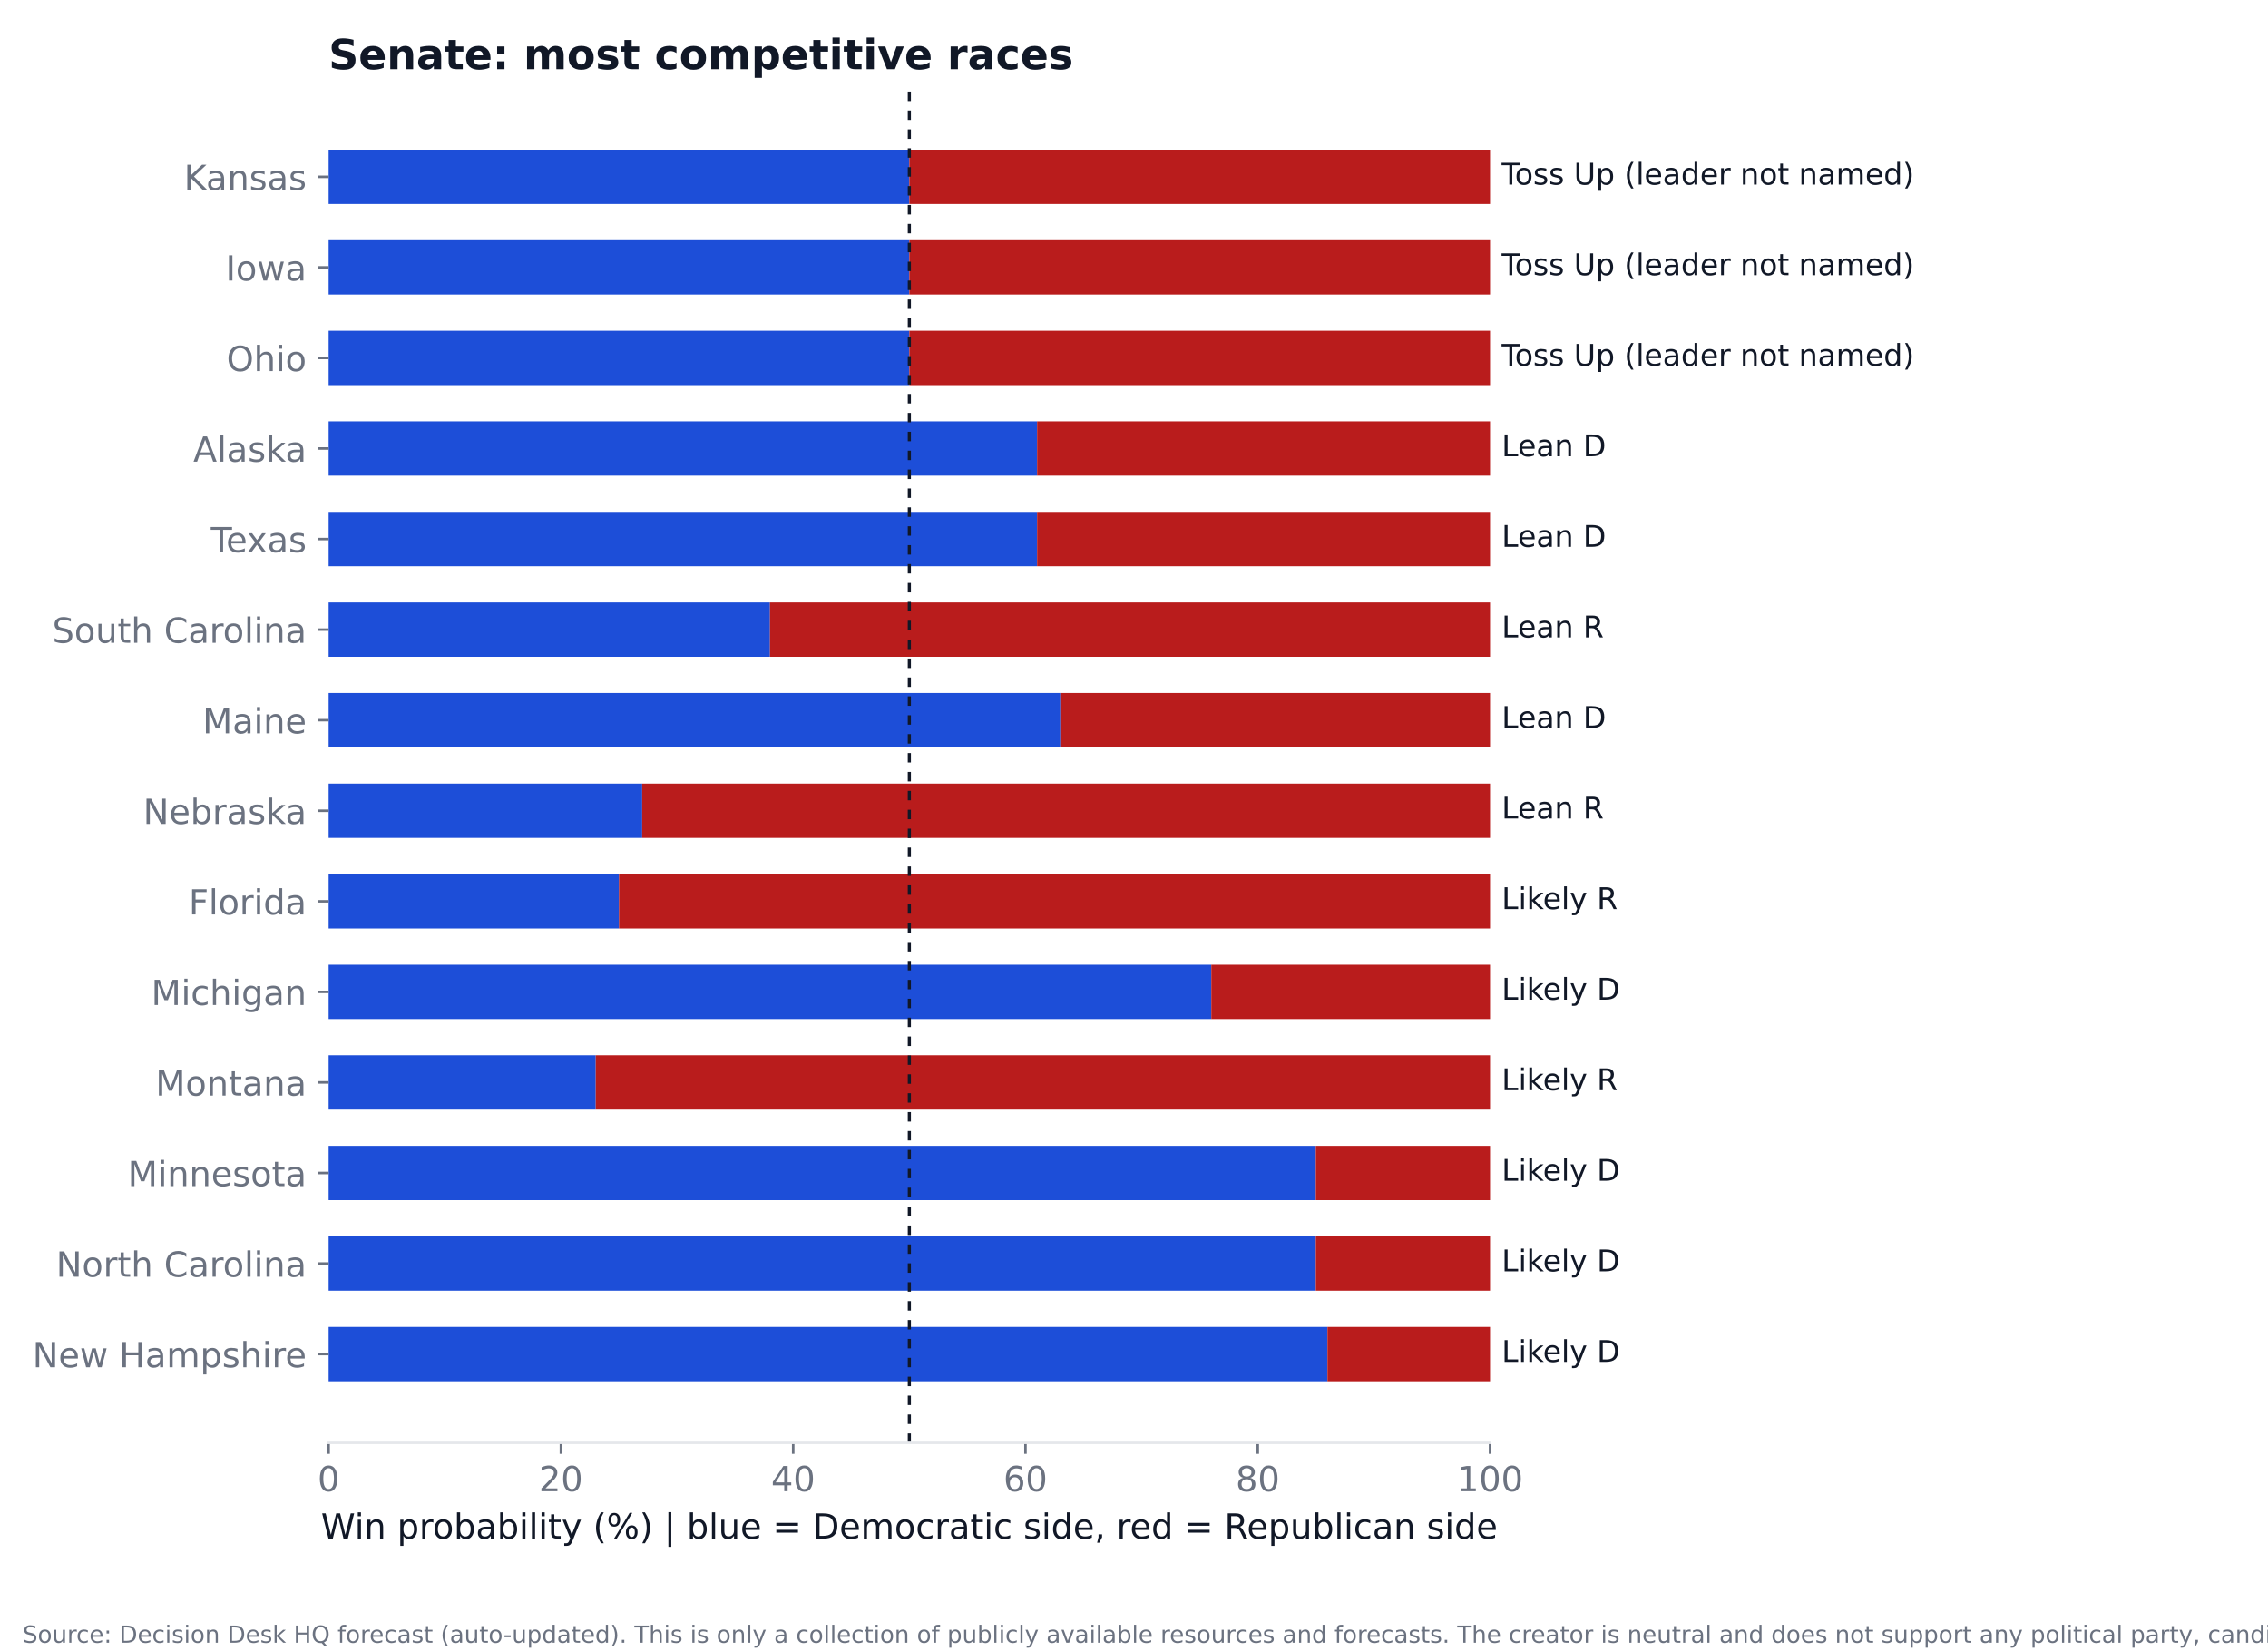
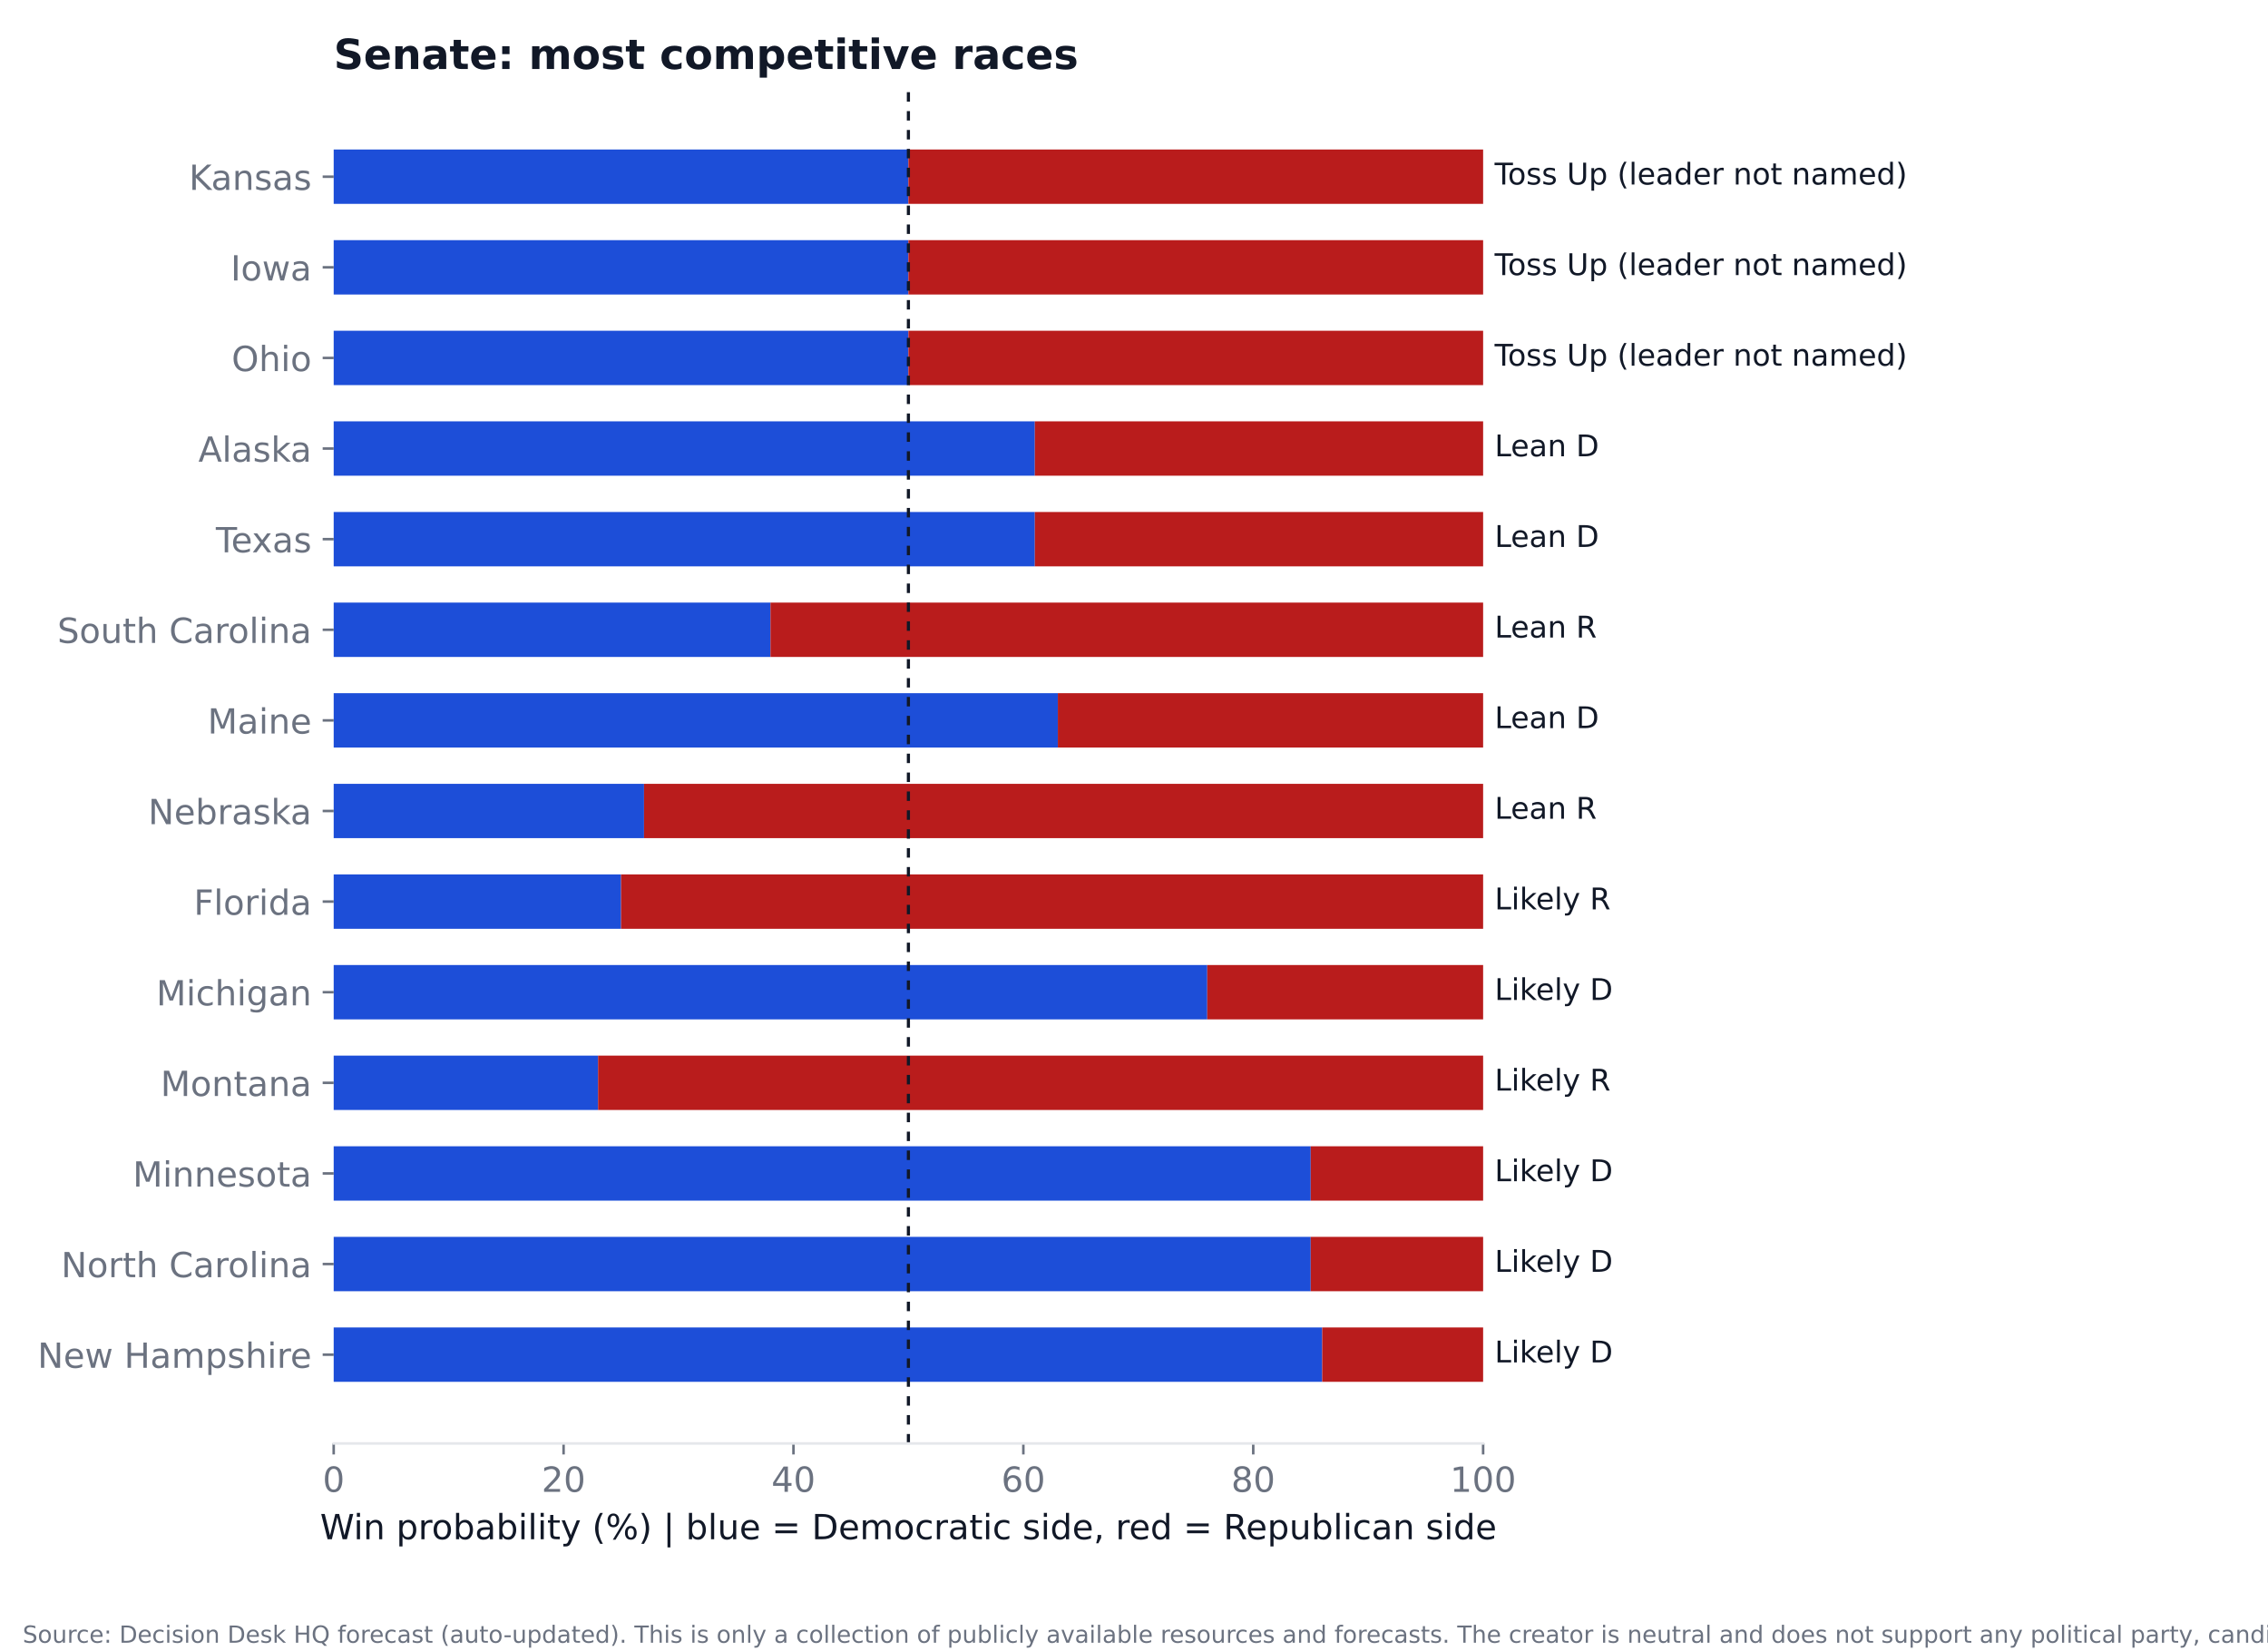
<svg xmlns="http://www.w3.org/2000/svg" xmlns:xlink="http://www.w3.org/1999/xlink" width="720pt" height="524.16pt" viewBox="0 0 720 524.16" version="1.1">
  <defs>
    <style type="text/css">*{stroke-linejoin: round; stroke-linecap: butt}</style>
  </defs>
  <g id="figure_1">
    <g id="patch_1">
      <path d="M 0 524.16  L 720 524.16  L 720 0  L 0 0  z " style="fill: #ffffff" />
    </g>
    <g id="axes_1">
      <g id="patch_2">
-         <path d="M 104.324 458.076  L 473.029 458.076  L 473.029 27.96  L 104.324 27.96  z " style="fill: #ffffff" />
+         <path d="M 105.933 458.267  L 470.835 458.267  L 470.835 27.909  L 105.933 27.909  z " style="fill: #ffffff" />
      </g>
      <g id="patch_3">
-         <path d="M 104.324 47.511  L 288.676 47.511  L 288.676 64.761  L 104.324 64.761  z " clip-path="url(#p2137348c77)" style="fill: #1d4ed8" />
+         <path d="M 105.933 47.471  L 288.384 47.471  L 288.384 64.731  L 105.933 64.731  z " clip-path="url(#pd30455ed4f)" style="fill: #1d4ed8" />
      </g>
      <g id="patch_4">
-         <path d="M 288.676 47.511  L 473.029 47.511  L 473.029 64.761  L 288.676 64.761  z " clip-path="url(#p2137348c77)" style="fill: #b91c1c" />
+         <path d="M 288.384 47.471  L 470.835 47.471  L 470.835 64.731  L 288.384 64.731  z " clip-path="url(#pd30455ed4f)" style="fill: #b91c1c" />
      </g>
      <g id="patch_5">
-         <path d="M 104.324 76.262  L 288.676 76.262  L 288.676 93.512  L 104.324 93.512  z " clip-path="url(#p2137348c77)" style="fill: #1d4ed8" />
+         <path d="M 105.933 76.238  L 288.384 76.238  L 288.384 93.498  L 105.933 93.498  z " clip-path="url(#pd30455ed4f)" style="fill: #1d4ed8" />
      </g>
      <g id="patch_6">
-         <path d="M 288.676 76.262  L 473.029 76.262  L 473.029 93.512  L 288.676 93.512  z " clip-path="url(#p2137348c77)" style="fill: #b91c1c" />
+         <path d="M 288.384 76.238  L 470.835 76.238  L 470.835 93.498  L 288.384 93.498  z " clip-path="url(#pd30455ed4f)" style="fill: #b91c1c" />
      </g>
      <g id="patch_7">
-         <path d="M 104.324 105.013  L 288.676 105.013  L 288.676 122.264  L 104.324 122.264  z " clip-path="url(#p2137348c77)" style="fill: #1d4ed8" />
+         <path d="M 105.933 105.005  L 288.384 105.005  L 288.384 122.266  L 105.933 122.266  z " clip-path="url(#pd30455ed4f)" style="fill: #1d4ed8" />
      </g>
      <g id="patch_8">
-         <path d="M 288.676 105.013  L 473.029 105.013  L 473.029 122.264  L 288.676 122.264  z " clip-path="url(#p2137348c77)" style="fill: #b91c1c" />
+         <path d="M 288.384 105.005  L 470.835 105.005  L 470.835 122.266  L 288.384 122.266  z " clip-path="url(#pd30455ed4f)" style="fill: #b91c1c" />
      </g>
      <g id="patch_9">
-         <path d="M 104.324 133.764  L 329.234 133.764  L 329.234 151.015  L 104.324 151.015  z " clip-path="url(#p2137348c77)" style="fill: #1d4ed8" />
+         <path d="M 105.933 133.772  L 328.523 133.772  L 328.523 151.033  L 105.933 151.033  z " clip-path="url(#pd30455ed4f)" style="fill: #1d4ed8" />
      </g>
      <g id="patch_10">
-         <path d="M 329.234 133.764  L 473.029 133.764  L 473.029 151.015  L 329.234 151.015  z " clip-path="url(#p2137348c77)" style="fill: #b91c1c" />
+         <path d="M 328.523 133.772  L 470.835 133.772  L 470.835 151.033  L 328.523 151.033  z " clip-path="url(#pd30455ed4f)" style="fill: #b91c1c" />
      </g>
      <g id="patch_11">
-         <path d="M 104.324 162.515  L 329.234 162.515  L 329.234 179.766  L 104.324 179.766  z " clip-path="url(#p2137348c77)" style="fill: #1d4ed8" />
+         <path d="M 105.933 162.54  L 328.523 162.54  L 328.523 179.8  L 105.933 179.8  z " clip-path="url(#pd30455ed4f)" style="fill: #1d4ed8" />
      </g>
      <g id="patch_12">
-         <path d="M 329.234 162.515  L 473.029 162.515  L 473.029 179.766  L 329.234 179.766  z " clip-path="url(#p2137348c77)" style="fill: #b91c1c" />
+         <path d="M 328.523 162.54  L 470.835 162.54  L 470.835 179.8  L 328.523 179.8  z " clip-path="url(#pd30455ed4f)" style="fill: #b91c1c" />
      </g>
      <g id="patch_13">
-         <path d="M 104.324 191.266  L 244.432 191.266  L 244.432 208.517  L 104.324 208.517  z " clip-path="url(#p2137348c77)" style="fill: #1d4ed8" />
+         <path d="M 105.933 191.307  L 244.595 191.307  L 244.595 208.567  L 105.933 208.567  z " clip-path="url(#pd30455ed4f)" style="fill: #1d4ed8" />
      </g>
      <g id="patch_14">
-         <path d="M 244.432 191.266  L 473.029 191.266  L 473.029 208.517  L 244.432 208.517  z " clip-path="url(#p2137348c77)" style="fill: #b91c1c" />
+         <path d="M 244.595 191.307  L 470.835 191.307  L 470.835 208.567  L 244.595 208.567  z " clip-path="url(#pd30455ed4f)" style="fill: #b91c1c" />
      </g>
      <g id="patch_15">
-         <path d="M 104.324 220.017  L 336.608 220.017  L 336.608 237.268  L 104.324 237.268  z " clip-path="url(#p2137348c77)" style="fill: #1d4ed8" />
+         <path d="M 105.933 220.074  L 335.821 220.074  L 335.821 237.335  L 105.933 237.335  z " clip-path="url(#pd30455ed4f)" style="fill: #1d4ed8" />
      </g>
      <g id="patch_16">
-         <path d="M 336.608 220.017  L 473.029 220.017  L 473.029 237.268  L 336.608 237.268  z " clip-path="url(#p2137348c77)" style="fill: #b91c1c" />
+         <path d="M 335.821 220.074  L 470.835 220.074  L 470.835 237.335  L 335.821 237.335  z " clip-path="url(#pd30455ed4f)" style="fill: #b91c1c" />
      </g>
      <g id="patch_17">
-         <path d="M 104.324 248.768  L 203.874 248.768  L 203.874 266.019  L 104.324 266.019  z " clip-path="url(#p2137348c77)" style="fill: #1d4ed8" />
+         <path d="M 105.933 248.842  L 204.456 248.842  L 204.456 266.102  L 105.933 266.102  z " clip-path="url(#pd30455ed4f)" style="fill: #1d4ed8" />
      </g>
      <g id="patch_18">
-         <path d="M 203.874 248.768  L 473.029 248.768  L 473.029 266.019  L 203.874 266.019  z " clip-path="url(#p2137348c77)" style="fill: #b91c1c" />
+         <path d="M 204.456 248.842  L 470.835 248.842  L 470.835 266.102  L 204.456 266.102  z " clip-path="url(#pd30455ed4f)" style="fill: #b91c1c" />
      </g>
      <g id="patch_19">
-         <path d="M 104.324 277.519  L 196.5 277.519  L 196.5 294.77  L 104.324 294.77  z " clip-path="url(#p2137348c77)" style="fill: #1d4ed8" />
+         <path d="M 105.933 277.609  L 197.158 277.609  L 197.158 294.869  L 105.933 294.869  z " clip-path="url(#pd30455ed4f)" style="fill: #1d4ed8" />
      </g>
      <g id="patch_20">
-         <path d="M 196.5 277.519  L 473.029 277.519  L 473.029 294.77  L 196.5 294.77  z " clip-path="url(#p2137348c77)" style="fill: #b91c1c" />
+         <path d="M 197.158 277.609  L 470.835 277.609  L 470.835 294.869  L 197.158 294.869  z " clip-path="url(#pd30455ed4f)" style="fill: #b91c1c" />
      </g>
      <g id="patch_21">
-         <path d="M 104.324 306.27  L 384.54 306.27  L 384.54 323.521  L 104.324 323.521  z " clip-path="url(#p2137348c77)" style="fill: #1d4ed8" />
+         <path d="M 105.933 306.376  L 383.258 306.376  L 383.258 323.636  L 105.933 323.636  z " clip-path="url(#pd30455ed4f)" style="fill: #1d4ed8" />
      </g>
      <g id="patch_22">
-         <path d="M 384.54 306.27  L 473.029 306.27  L 473.029 323.521  L 384.54 323.521  z " clip-path="url(#p2137348c77)" style="fill: #b91c1c" />
+         <path d="M 383.258 306.376  L 470.835 306.376  L 470.835 323.636  L 383.258 323.636  z " clip-path="url(#pd30455ed4f)" style="fill: #b91c1c" />
      </g>
      <g id="patch_23">
-         <path d="M 104.324 335.022  L 189.126 335.022  L 189.126 352.272  L 104.324 352.272  z " clip-path="url(#p2137348c77)" style="fill: #1d4ed8" />
+         <path d="M 105.933 335.143  L 189.86 335.143  L 189.86 352.404  L 105.933 352.404  z " clip-path="url(#pd30455ed4f)" style="fill: #1d4ed8" />
      </g>
      <g id="patch_24">
-         <path d="M 189.126 335.022  L 473.029 335.022  L 473.029 352.272  L 189.126 352.272  z " clip-path="url(#p2137348c77)" style="fill: #b91c1c" />
+         <path d="M 189.86 335.143  L 470.835 335.143  L 470.835 352.404  L 189.86 352.404  z " clip-path="url(#pd30455ed4f)" style="fill: #b91c1c" />
      </g>
      <g id="patch_25">
-         <path d="M 104.324 363.773  L 417.723 363.773  L 417.723 381.023  L 104.324 381.023  z " clip-path="url(#p2137348c77)" style="fill: #1d4ed8" />
+         <path d="M 105.933 363.911  L 416.1 363.911  L 416.1 381.171  L 105.933 381.171  z " clip-path="url(#pd30455ed4f)" style="fill: #1d4ed8" />
      </g>
      <g id="patch_26">
-         <path d="M 417.723 363.773  L 473.029 363.773  L 473.029 381.023  L 417.723 381.023  z " clip-path="url(#p2137348c77)" style="fill: #b91c1c" />
+         <path d="M 416.1 363.911  L 470.835 363.911  L 470.835 381.171  L 416.1 381.171  z " clip-path="url(#pd30455ed4f)" style="fill: #b91c1c" />
      </g>
      <g id="patch_27">
-         <path d="M 104.324 392.524  L 417.723 392.524  L 417.723 409.774  L 104.324 409.774  z " clip-path="url(#p2137348c77)" style="fill: #1d4ed8" />
+         <path d="M 105.933 392.678  L 416.1 392.678  L 416.1 409.938  L 105.933 409.938  z " clip-path="url(#pd30455ed4f)" style="fill: #1d4ed8" />
      </g>
      <g id="patch_28">
-         <path d="M 417.723 392.524  L 473.029 392.524  L 473.029 409.774  L 417.723 409.774  z " clip-path="url(#p2137348c77)" style="fill: #b91c1c" />
+         <path d="M 416.1 392.678  L 470.835 392.678  L 470.835 409.938  L 416.1 409.938  z " clip-path="url(#pd30455ed4f)" style="fill: #b91c1c" />
      </g>
      <g id="patch_29">
-         <path d="M 104.324 421.275  L 421.41 421.275  L 421.41 438.525  L 104.324 438.525  z " clip-path="url(#p2137348c77)" style="fill: #1d4ed8" />
+         <path d="M 105.933 421.445  L 419.749 421.445  L 419.749 438.706  L 105.933 438.706  z " clip-path="url(#pd30455ed4f)" style="fill: #1d4ed8" />
      </g>
      <g id="patch_30">
-         <path d="M 421.41 421.275  L 473.029 421.275  L 473.029 438.525  L 421.41 438.525  z " clip-path="url(#p2137348c77)" style="fill: #b91c1c" />
+         <path d="M 419.749 421.445  L 470.835 421.445  L 470.835 438.706  L 419.749 438.706  z " clip-path="url(#pd30455ed4f)" style="fill: #b91c1c" />
      </g>
      <g id="matplotlib.axis_1">
        <g id="xtick_1">
          <g id="line2d_1">
            <defs>
-               <path id="m94553dc490" d="M 0 0  L 0 3.5  " style="stroke: #6b7280; stroke-width: 0.8" />
+               <path id="mf210fde87d" d="M 0 0  L 0 3.5  " style="stroke: #6b7280; stroke-width: 0.8" />
            </defs>
            <g>
-               <use xlink:href="#m94553dc490" x="104.324" y="458.076" style="fill: #6b7280; stroke: #6b7280; stroke-width: 0.8" />
+               <use xlink:href="#mf210fde87d" x="105.933" y="458.267" style="fill: #6b7280; stroke: #6b7280; stroke-width: 0.8" />
            </g>
          </g>
          <g id="text_1">
-             <text style="font-size: 11px; font-family: 'DejaVu Sans'; text-anchor: middle; fill: #6b7280" x="104.324" y="473.434" transform="rotate(-0 104.3238 473.4336)">0</text>
+             <text style="font-size: 11px; font-family: 'DejaVu Sans'; text-anchor: middle; fill: #6b7280" x="105.933" y="473.625" transform="rotate(-0 105.9325 473.6247)">0</text>
          </g>
        </g>
        <g id="xtick_2">
          <g id="line2d_2">
            <g>
-               <use xlink:href="#m94553dc490" x="178.065" y="458.076" style="fill: #6b7280; stroke: #6b7280; stroke-width: 0.8" />
+               <use xlink:href="#mf210fde87d" x="178.913" y="458.267" style="fill: #6b7280; stroke: #6b7280; stroke-width: 0.8" />
            </g>
          </g>
          <g id="text_2">
-             <text style="font-size: 11px; font-family: 'DejaVu Sans'; text-anchor: middle; fill: #6b7280" x="178.065" y="473.434" transform="rotate(-0 178.0648 473.4336)">20</text>
+             <text style="font-size: 11px; font-family: 'DejaVu Sans'; text-anchor: middle; fill: #6b7280" x="178.913" y="473.625" transform="rotate(-0 178.913 473.6247)">20</text>
          </g>
        </g>
        <g id="xtick_3">
          <g id="line2d_3">
            <g>
-               <use xlink:href="#m94553dc490" x="251.806" y="458.076" style="fill: #6b7280; stroke: #6b7280; stroke-width: 0.8" />
+               <use xlink:href="#mf210fde87d" x="251.893" y="458.267" style="fill: #6b7280; stroke: #6b7280; stroke-width: 0.8" />
            </g>
          </g>
          <g id="text_3">
-             <text style="font-size: 11px; font-family: 'DejaVu Sans'; text-anchor: middle; fill: #6b7280" x="251.806" y="473.434" transform="rotate(-0 251.8057 473.4336)">40</text>
+             <text style="font-size: 11px; font-family: 'DejaVu Sans'; text-anchor: middle; fill: #6b7280" x="251.893" y="473.625" transform="rotate(-0 251.8935 473.6247)">40</text>
          </g>
        </g>
        <g id="xtick_4">
          <g id="line2d_4">
            <g>
-               <use xlink:href="#m94553dc490" x="325.547" y="458.076" style="fill: #6b7280; stroke: #6b7280; stroke-width: 0.8" />
+               <use xlink:href="#mf210fde87d" x="324.874" y="458.267" style="fill: #6b7280; stroke: #6b7280; stroke-width: 0.8" />
            </g>
          </g>
          <g id="text_4">
-             <text style="font-size: 11px; font-family: 'DejaVu Sans'; text-anchor: middle; fill: #6b7280" x="325.547" y="473.434" transform="rotate(-0 325.5467 473.4336)">60</text>
+             <text style="font-size: 11px; font-family: 'DejaVu Sans'; text-anchor: middle; fill: #6b7280" x="324.874" y="473.625" transform="rotate(-0 324.874 473.6247)">60</text>
          </g>
        </g>
        <g id="xtick_5">
          <g id="line2d_5">
            <g>
-               <use xlink:href="#m94553dc490" x="399.288" y="458.076" style="fill: #6b7280; stroke: #6b7280; stroke-width: 0.8" />
+               <use xlink:href="#mf210fde87d" x="397.854" y="458.267" style="fill: #6b7280; stroke: #6b7280; stroke-width: 0.8" />
            </g>
          </g>
          <g id="text_5">
-             <text style="font-size: 11px; font-family: 'DejaVu Sans'; text-anchor: middle; fill: #6b7280" x="399.288" y="473.434" transform="rotate(-0 399.2878 473.4336)">80</text>
+             <text style="font-size: 11px; font-family: 'DejaVu Sans'; text-anchor: middle; fill: #6b7280" x="397.854" y="473.625" transform="rotate(-0 397.8545 473.6247)">80</text>
          </g>
        </g>
        <g id="xtick_6">
          <g id="line2d_6">
            <g>
-               <use xlink:href="#m94553dc490" x="473.029" y="458.076" style="fill: #6b7280; stroke: #6b7280; stroke-width: 0.8" />
+               <use xlink:href="#mf210fde87d" x="470.835" y="458.267" style="fill: #6b7280; stroke: #6b7280; stroke-width: 0.8" />
            </g>
          </g>
          <g id="text_6">
-             <text style="font-size: 11px; font-family: 'DejaVu Sans'; text-anchor: middle; fill: #6b7280" x="473.029" y="473.434" transform="rotate(-0 473.0288 473.4336)">100</text>
+             <text style="font-size: 11px; font-family: 'DejaVu Sans'; text-anchor: middle; fill: #6b7280" x="470.835" y="473.625" transform="rotate(-0 470.835 473.6247)">100</text>
          </g>
        </g>
        <g id="text_7">
-           <text style="font-size: 11px; font-family: 'DejaVu Sans'; text-anchor: middle; fill: #111827" x="288.676" y="488.483" transform="rotate(-0 288.6762 488.4826)">Win probability (%)  |  blue = Democratic side, red = Republican side</text>
+           <text style="font-size: 11px; font-family: 'DejaVu Sans'; text-anchor: middle; fill: #111827" x="288.384" y="488.674" transform="rotate(-0 288.3838 488.6737)">Win probability (%)  |  blue = Democratic side, red = Republican side</text>
        </g>
      </g>
      <g id="matplotlib.axis_2">
        <g id="ytick_1">
          <g id="line2d_7">
            <defs>
-               <path id="mbdd2aeecf5" d="M 0 0  L -3.5 0  " style="stroke: #6b7280; stroke-width: 0.8" />
+               <path id="m2f49e56839" d="M 0 0  L -3.5 0  " style="stroke: #6b7280; stroke-width: 0.8" />
            </defs>
            <g>
-               <use xlink:href="#mbdd2aeecf5" x="104.324" y="56.136" style="fill: #6b7280; stroke: #6b7280; stroke-width: 0.8" />
+               <use xlink:href="#m2f49e56839" x="105.933" y="56.101" style="fill: #6b7280; stroke: #6b7280; stroke-width: 0.8" />
            </g>
          </g>
          <g id="text_8">
-             <text style="font-size: 11px; font-family: 'DejaVu Sans'; text-anchor: end; fill: #6b7280" x="97.324" y="60.315" transform="rotate(-0 97.32375 60.31477)">Kansas</text>
+             <text style="font-size: 11px; font-family: 'DejaVu Sans'; text-anchor: end; fill: #6b7280" x="98.933" y="60.28" transform="rotate(-0 98.9325 60.27954)">Kansas</text>
          </g>
        </g>
        <g id="ytick_2">
          <g id="line2d_8">
            <g>
-               <use xlink:href="#mbdd2aeecf5" x="104.324" y="84.887" style="fill: #6b7280; stroke: #6b7280; stroke-width: 0.8" />
+               <use xlink:href="#m2f49e56839" x="105.933" y="84.868" style="fill: #6b7280; stroke: #6b7280; stroke-width: 0.8" />
            </g>
          </g>
          <g id="text_9">
-             <text style="font-size: 11px; font-family: 'DejaVu Sans'; text-anchor: end; fill: #6b7280" x="97.324" y="89.066" transform="rotate(-0 97.32375 89.06585)">Iowa</text>
+             <text style="font-size: 11px; font-family: 'DejaVu Sans'; text-anchor: end; fill: #6b7280" x="98.933" y="89.047" transform="rotate(-0 98.9325 89.04681)">Iowa</text>
          </g>
        </g>
        <g id="ytick_3">
          <g id="line2d_9">
            <g>
-               <use xlink:href="#mbdd2aeecf5" x="104.324" y="113.638" style="fill: #6b7280; stroke: #6b7280; stroke-width: 0.8" />
+               <use xlink:href="#m2f49e56839" x="105.933" y="113.635" style="fill: #6b7280; stroke: #6b7280; stroke-width: 0.8" />
            </g>
          </g>
          <g id="text_10">
-             <text style="font-size: 11px; font-family: 'DejaVu Sans'; text-anchor: end; fill: #6b7280" x="97.324" y="117.817" transform="rotate(-0 97.32375 117.8174)">Ohio</text>
+             <text style="font-size: 11px; font-family: 'DejaVu Sans'; text-anchor: end; fill: #6b7280" x="98.933" y="117.815" transform="rotate(-0 98.9325 117.8145)">Ohio</text>
          </g>
        </g>
        <g id="ytick_4">
          <g id="line2d_10">
            <g>
-               <use xlink:href="#mbdd2aeecf5" x="104.324" y="142.389" style="fill: #6b7280; stroke: #6b7280; stroke-width: 0.8" />
+               <use xlink:href="#m2f49e56839" x="105.933" y="142.403" style="fill: #6b7280; stroke: #6b7280; stroke-width: 0.8" />
            </g>
          </g>
          <g id="text_11">
-             <text style="font-size: 11px; font-family: 'DejaVu Sans'; text-anchor: end; fill: #6b7280" x="97.324" y="146.568" transform="rotate(-0 97.32375 146.5684)">Alaska</text>
+             <text style="font-size: 11px; font-family: 'DejaVu Sans'; text-anchor: end; fill: #6b7280" x="98.933" y="146.582" transform="rotate(-0 98.9325 146.5818)">Alaska</text>
          </g>
        </g>
        <g id="ytick_5">
          <g id="line2d_11">
            <g>
-               <use xlink:href="#mbdd2aeecf5" x="104.324" y="171.14" style="fill: #6b7280; stroke: #6b7280; stroke-width: 0.8" />
+               <use xlink:href="#m2f49e56839" x="105.933" y="171.17" style="fill: #6b7280; stroke: #6b7280; stroke-width: 0.8" />
            </g>
          </g>
          <g id="text_12">
-             <text style="font-size: 11px; font-family: 'DejaVu Sans'; text-anchor: end; fill: #6b7280" x="97.324" y="175.319" transform="rotate(-0 97.32375 175.3191)">Texas</text>
+             <text style="font-size: 11px; font-family: 'DejaVu Sans'; text-anchor: end; fill: #6b7280" x="98.933" y="175.349" transform="rotate(-0 98.9325 175.3486)">Texas</text>
          </g>
        </g>
        <g id="ytick_6">
          <g id="line2d_12">
            <g>
-               <use xlink:href="#mbdd2aeecf5" x="104.324" y="199.891" style="fill: #6b7280; stroke: #6b7280; stroke-width: 0.8" />
+               <use xlink:href="#m2f49e56839" x="105.933" y="199.937" style="fill: #6b7280; stroke: #6b7280; stroke-width: 0.8" />
            </g>
          </g>
          <g id="text_13">
-             <text style="font-size: 11px; font-family: 'DejaVu Sans'; text-anchor: end; fill: #6b7280" x="97.324" y="204.071" transform="rotate(-0 97.32375 204.0706)">South Carolina</text>
+             <text style="font-size: 11px; font-family: 'DejaVu Sans'; text-anchor: end; fill: #6b7280" x="98.933" y="204.116" transform="rotate(-0 98.9325 204.1163)">South Carolina</text>
          </g>
        </g>
        <g id="ytick_7">
          <g id="line2d_13">
            <g>
-               <use xlink:href="#mbdd2aeecf5" x="104.324" y="228.643" style="fill: #6b7280; stroke: #6b7280; stroke-width: 0.8" />
+               <use xlink:href="#m2f49e56839" x="105.933" y="228.704" style="fill: #6b7280; stroke: #6b7280; stroke-width: 0.8" />
            </g>
          </g>
          <g id="text_14">
-             <text style="font-size: 11px; font-family: 'DejaVu Sans'; text-anchor: end; fill: #6b7280" x="97.324" y="232.822" transform="rotate(-0 97.32375 232.8217)">Maine</text>
+             <text style="font-size: 11px; font-family: 'DejaVu Sans'; text-anchor: end; fill: #6b7280" x="98.933" y="232.884" transform="rotate(-0 98.9325 232.8836)">Maine</text>
          </g>
        </g>
        <g id="ytick_8">
          <g id="line2d_14">
            <g>
-               <use xlink:href="#mbdd2aeecf5" x="104.324" y="257.394" style="fill: #6b7280; stroke: #6b7280; stroke-width: 0.8" />
+               <use xlink:href="#m2f49e56839" x="105.933" y="257.472" style="fill: #6b7280; stroke: #6b7280; stroke-width: 0.8" />
            </g>
          </g>
          <g id="text_15">
-             <text style="font-size: 11px; font-family: 'DejaVu Sans'; text-anchor: end; fill: #6b7280" x="97.324" y="261.573" transform="rotate(-0 97.32375 261.5728)">Nebraska</text>
+             <text style="font-size: 11px; font-family: 'DejaVu Sans'; text-anchor: end; fill: #6b7280" x="98.933" y="261.651" transform="rotate(-0 98.9325 261.6509)">Nebraska</text>
          </g>
        </g>
        <g id="ytick_9">
          <g id="line2d_15">
            <g>
-               <use xlink:href="#mbdd2aeecf5" x="104.324" y="286.145" style="fill: #6b7280; stroke: #6b7280; stroke-width: 0.8" />
+               <use xlink:href="#m2f49e56839" x="105.933" y="286.239" style="fill: #6b7280; stroke: #6b7280; stroke-width: 0.8" />
            </g>
          </g>
          <g id="text_16">
-             <text style="font-size: 11px; font-family: 'DejaVu Sans'; text-anchor: end; fill: #6b7280" x="97.324" y="290.324" transform="rotate(-0 97.32375 290.3239)">Florida</text>
+             <text style="font-size: 11px; font-family: 'DejaVu Sans'; text-anchor: end; fill: #6b7280" x="98.933" y="290.418" transform="rotate(-0 98.9325 290.4181)">Florida</text>
          </g>
        </g>
        <g id="ytick_10">
          <g id="line2d_16">
            <g>
-               <use xlink:href="#mbdd2aeecf5" x="104.324" y="314.896" style="fill: #6b7280; stroke: #6b7280; stroke-width: 0.8" />
+               <use xlink:href="#m2f49e56839" x="105.933" y="315.006" style="fill: #6b7280; stroke: #6b7280; stroke-width: 0.8" />
            </g>
          </g>
          <g id="text_17">
-             <text style="font-size: 11px; font-family: 'DejaVu Sans'; text-anchor: end; fill: #6b7280" x="97.324" y="319.075" transform="rotate(-0 97.32375 319.0749)">Michigan</text>
+             <text style="font-size: 11px; font-family: 'DejaVu Sans'; text-anchor: end; fill: #6b7280" x="98.933" y="319.185" transform="rotate(-0 98.9325 319.1854)">Michigan</text>
          </g>
        </g>
        <g id="ytick_11">
          <g id="line2d_17">
            <g>
-               <use xlink:href="#mbdd2aeecf5" x="104.324" y="343.647" style="fill: #6b7280; stroke: #6b7280; stroke-width: 0.8" />
+               <use xlink:href="#m2f49e56839" x="105.933" y="343.774" style="fill: #6b7280; stroke: #6b7280; stroke-width: 0.8" />
            </g>
          </g>
          <g id="text_18">
-             <text style="font-size: 11px; font-family: 'DejaVu Sans'; text-anchor: end; fill: #6b7280" x="97.324" y="347.826" transform="rotate(-0 97.32375 347.8256)">Montana</text>
+             <text style="font-size: 11px; font-family: 'DejaVu Sans'; text-anchor: end; fill: #6b7280" x="98.933" y="347.952" transform="rotate(-0 98.9325 347.9522)">Montana</text>
          </g>
        </g>
        <g id="ytick_12">
          <g id="line2d_18">
            <g>
-               <use xlink:href="#mbdd2aeecf5" x="104.324" y="372.398" style="fill: #6b7280; stroke: #6b7280; stroke-width: 0.8" />
+               <use xlink:href="#m2f49e56839" x="105.933" y="372.541" style="fill: #6b7280; stroke: #6b7280; stroke-width: 0.8" />
            </g>
          </g>
          <g id="text_19">
-             <text style="font-size: 11px; font-family: 'DejaVu Sans'; text-anchor: end; fill: #6b7280" x="97.324" y="376.577" transform="rotate(-0 97.32375 376.5771)">Minnesota</text>
+             <text style="font-size: 11px; font-family: 'DejaVu Sans'; text-anchor: end; fill: #6b7280" x="98.933" y="376.72" transform="rotate(-0 98.9325 376.7199)">Minnesota</text>
          </g>
        </g>
        <g id="ytick_13">
          <g id="line2d_19">
            <g>
-               <use xlink:href="#mbdd2aeecf5" x="104.324" y="401.149" style="fill: #6b7280; stroke: #6b7280; stroke-width: 0.8" />
+               <use xlink:href="#m2f49e56839" x="105.933" y="401.308" style="fill: #6b7280; stroke: #6b7280; stroke-width: 0.8" />
            </g>
          </g>
          <g id="text_20">
-             <text style="font-size: 11px; font-family: 'DejaVu Sans'; text-anchor: end; fill: #6b7280" x="97.324" y="405.328" transform="rotate(-0 97.32375 405.3282)">North Carolina</text>
+             <text style="font-size: 11px; font-family: 'DejaVu Sans'; text-anchor: end; fill: #6b7280" x="98.933" y="405.487" transform="rotate(-0 98.9325 405.4872)">North Carolina</text>
          </g>
        </g>
        <g id="ytick_14">
          <g id="line2d_20">
            <g>
-               <use xlink:href="#mbdd2aeecf5" x="104.324" y="429.9" style="fill: #6b7280; stroke: #6b7280; stroke-width: 0.8" />
+               <use xlink:href="#m2f49e56839" x="105.933" y="430.075" style="fill: #6b7280; stroke: #6b7280; stroke-width: 0.8" />
            </g>
          </g>
          <g id="text_21">
-             <text style="font-size: 11px; font-family: 'DejaVu Sans'; text-anchor: end; fill: #6b7280" x="97.324" y="434.079" transform="rotate(-0 97.32375 434.0793)">New Hampshire</text>
+             <text style="font-size: 11px; font-family: 'DejaVu Sans'; text-anchor: end; fill: #6b7280" x="98.933" y="434.254" transform="rotate(-0 98.9325 434.2545)">New Hampshire</text>
          </g>
        </g>
      </g>
      <g id="line2d_21">
-         <path d="M 288.676 458.076  L 288.676 27.96  " clip-path="url(#p2137348c77)" style="fill: none; stroke-dasharray: 3,3; stroke-dashoffset: 0; stroke: #111827" />
+         <path d="M 288.384 458.267  L 288.384 27.909  " clip-path="url(#pd30455ed4f)" style="fill: none; stroke-dasharray: 3,3; stroke-dashoffset: 0; stroke: #111827" />
      </g>
      <g id="patch_31">
-         <path d="M 104.324 458.076  L 473.029 458.076  " style="fill: none; stroke: #e5e7eb; stroke-width: 0.8; stroke-linejoin: miter; stroke-linecap: square" />
+         <path d="M 105.933 458.267  L 470.835 458.267  " style="fill: none; stroke: #e5e7eb; stroke-width: 0.8; stroke-linejoin: miter; stroke-linecap: square" />
      </g>
      <g id="text_22">
-         <text style="font-size: 9.5px; font-family: 'DejaVu Sans'; text-anchor: start; fill: #111827" x="476.716" y="58.604" transform="rotate(-0 476.7158 58.6042)">Toss Up (leader not named)</text>
+         <text style="font-size: 9.5px; font-family: 'DejaVu Sans'; text-anchor: start; fill: #111827" x="474.484" y="58.569" transform="rotate(-0 474.484 58.56898)">Toss Up (leader not named)</text>
      </g>
      <g id="text_23">
-         <text style="font-size: 9.5px; font-family: 'DejaVu Sans'; text-anchor: start; fill: #111827" x="476.716" y="87.355" transform="rotate(-0 476.7158 87.35529)">Toss Up (leader not named)</text>
+         <text style="font-size: 9.5px; font-family: 'DejaVu Sans'; text-anchor: start; fill: #111827" x="474.484" y="87.336" transform="rotate(-0 474.484 87.33625)">Toss Up (leader not named)</text>
      </g>
      <g id="text_24">
-         <text style="font-size: 9.5px; font-family: 'DejaVu Sans'; text-anchor: start; fill: #111827" x="476.716" y="116.106" transform="rotate(-0 476.7158 116.1064)">Toss Up (leader not named)</text>
+         <text style="font-size: 9.5px; font-family: 'DejaVu Sans'; text-anchor: start; fill: #111827" x="474.484" y="116.104" transform="rotate(-0 474.484 116.1035)">Toss Up (leader not named)</text>
      </g>
      <g id="text_25">
-         <text style="font-size: 9.5px; font-family: 'DejaVu Sans'; text-anchor: start; fill: #111827" x="476.716" y="144.857" transform="rotate(-0 476.7158 144.8571)">Lean D</text>
+         <text style="font-size: 9.5px; font-family: 'DejaVu Sans'; text-anchor: start; fill: #111827" x="474.484" y="144.87" transform="rotate(-0 474.484 144.8704)">Lean D</text>
      </g>
      <g id="text_26">
-         <text style="font-size: 9.5px; font-family: 'DejaVu Sans'; text-anchor: start; fill: #111827" x="476.716" y="173.608" transform="rotate(-0 476.7158 173.6082)">Lean D</text>
+         <text style="font-size: 9.5px; font-family: 'DejaVu Sans'; text-anchor: start; fill: #111827" x="474.484" y="173.638" transform="rotate(-0 474.484 173.6377)">Lean D</text>
      </g>
      <g id="text_27">
-         <text style="font-size: 9.5px; font-family: 'DejaVu Sans'; text-anchor: start; fill: #111827" x="476.716" y="202.359" transform="rotate(-0 476.7158 202.3592)">Lean R</text>
+         <text style="font-size: 9.5px; font-family: 'DejaVu Sans'; text-anchor: start; fill: #111827" x="474.484" y="202.405" transform="rotate(-0 474.484 202.405)">Lean R</text>
      </g>
      <g id="text_28">
-         <text style="font-size: 9.5px; font-family: 'DejaVu Sans'; text-anchor: start; fill: #111827" x="476.716" y="231.11" transform="rotate(-0 476.7158 231.1103)">Lean D</text>
+         <text style="font-size: 9.5px; font-family: 'DejaVu Sans'; text-anchor: start; fill: #111827" x="474.484" y="231.172" transform="rotate(-0 474.484 231.1722)">Lean D</text>
      </g>
      <g id="text_29">
-         <text style="font-size: 9.5px; font-family: 'DejaVu Sans'; text-anchor: start; fill: #111827" x="476.716" y="259.861" transform="rotate(-0 476.7158 259.8614)">Lean R</text>
+         <text style="font-size: 9.5px; font-family: 'DejaVu Sans'; text-anchor: start; fill: #111827" x="474.484" y="259.939" transform="rotate(-0 474.484 259.9395)">Lean R</text>
      </g>
      <g id="text_30">
-         <text style="font-size: 9.5px; font-family: 'DejaVu Sans'; text-anchor: start; fill: #111827" x="476.716" y="288.613" transform="rotate(-0 476.7158 288.6129)">Likely R</text>
+         <text style="font-size: 9.5px; font-family: 'DejaVu Sans'; text-anchor: start; fill: #111827" x="474.484" y="288.707" transform="rotate(-0 474.484 288.7071)">Likely R</text>
      </g>
      <g id="text_31">
-         <text style="font-size: 9.5px; font-family: 'DejaVu Sans'; text-anchor: start; fill: #111827" x="476.716" y="317.364" transform="rotate(-0 476.7158 317.3639)">Likely D</text>
+         <text style="font-size: 9.5px; font-family: 'DejaVu Sans'; text-anchor: start; fill: #111827" x="474.484" y="317.474" transform="rotate(-0 474.484 317.4744)">Likely D</text>
      </g>
      <g id="text_32">
-         <text style="font-size: 9.5px; font-family: 'DejaVu Sans'; text-anchor: start; fill: #111827" x="476.716" y="346.115" transform="rotate(-0 476.7158 346.115)">Likely R</text>
+         <text style="font-size: 9.5px; font-family: 'DejaVu Sans'; text-anchor: start; fill: #111827" x="474.484" y="346.242" transform="rotate(-0 474.484 346.2417)">Likely R</text>
      </g>
      <g id="text_33">
-         <text style="font-size: 9.5px; font-family: 'DejaVu Sans'; text-anchor: start; fill: #111827" x="476.716" y="374.866" transform="rotate(-0 476.7158 374.8661)">Likely D</text>
+         <text style="font-size: 9.5px; font-family: 'DejaVu Sans'; text-anchor: start; fill: #111827" x="474.484" y="375.009" transform="rotate(-0 474.484 375.009)">Likely D</text>
      </g>
      <g id="text_34">
-         <text style="font-size: 9.5px; font-family: 'DejaVu Sans'; text-anchor: start; fill: #111827" x="476.716" y="403.617" transform="rotate(-0 476.7158 403.6172)">Likely D</text>
+         <text style="font-size: 9.5px; font-family: 'DejaVu Sans'; text-anchor: start; fill: #111827" x="474.484" y="403.776" transform="rotate(-0 474.484 403.7762)">Likely D</text>
      </g>
      <g id="text_35">
-         <text style="font-size: 9.5px; font-family: 'DejaVu Sans'; text-anchor: start; fill: #111827" x="476.716" y="432.368" transform="rotate(-0 476.7158 432.3683)">Likely D</text>
+         <text style="font-size: 9.5px; font-family: 'DejaVu Sans'; text-anchor: start; fill: #111827" x="474.484" y="432.543" transform="rotate(-0 474.484 432.5435)">Likely D</text>
      </g>
      <g id="text_36">
-         <text style="font-weight: 700; font-size: 13.2px; font-family: 'DejaVu Sans'; text-anchor: start; fill: #111827" x="104.324" y="21.96" transform="rotate(-0 104.3238 21.96)">Senate: most competitive races</text>
+         <text style="font-weight: 700; font-size: 13.2px; font-family: 'DejaVu Sans'; text-anchor: start; fill: #111827" x="105.933" y="21.909" transform="rotate(-0 105.9325 21.90891)">Senate: most competitive races</text>
      </g>
    </g>
    <g id="text_37">
      <text style="font-size: 7.5px; font-family: 'DejaVu Sans'; text-anchor: start; fill: #6b7280" x="7.2" y="521.539" transform="rotate(-0 7.2 521.5392)">Source: Decision Desk HQ forecast (auto-updated). This is only a collection of publicly available resources and forecasts. The creator is neutral and does not support any political party, candidate or ideology.</text>
    </g>
  </g>
  <defs>
-     <clipPath id="p2137348c77">
-       <rect x="104.324" y="27.96" width="368.705" height="430.116" />
+     <clipPath id="pd30455ed4f">
+       <rect x="105.933" y="27.909" width="364.902" height="430.358" />
    </clipPath>
  </defs>
</svg>
